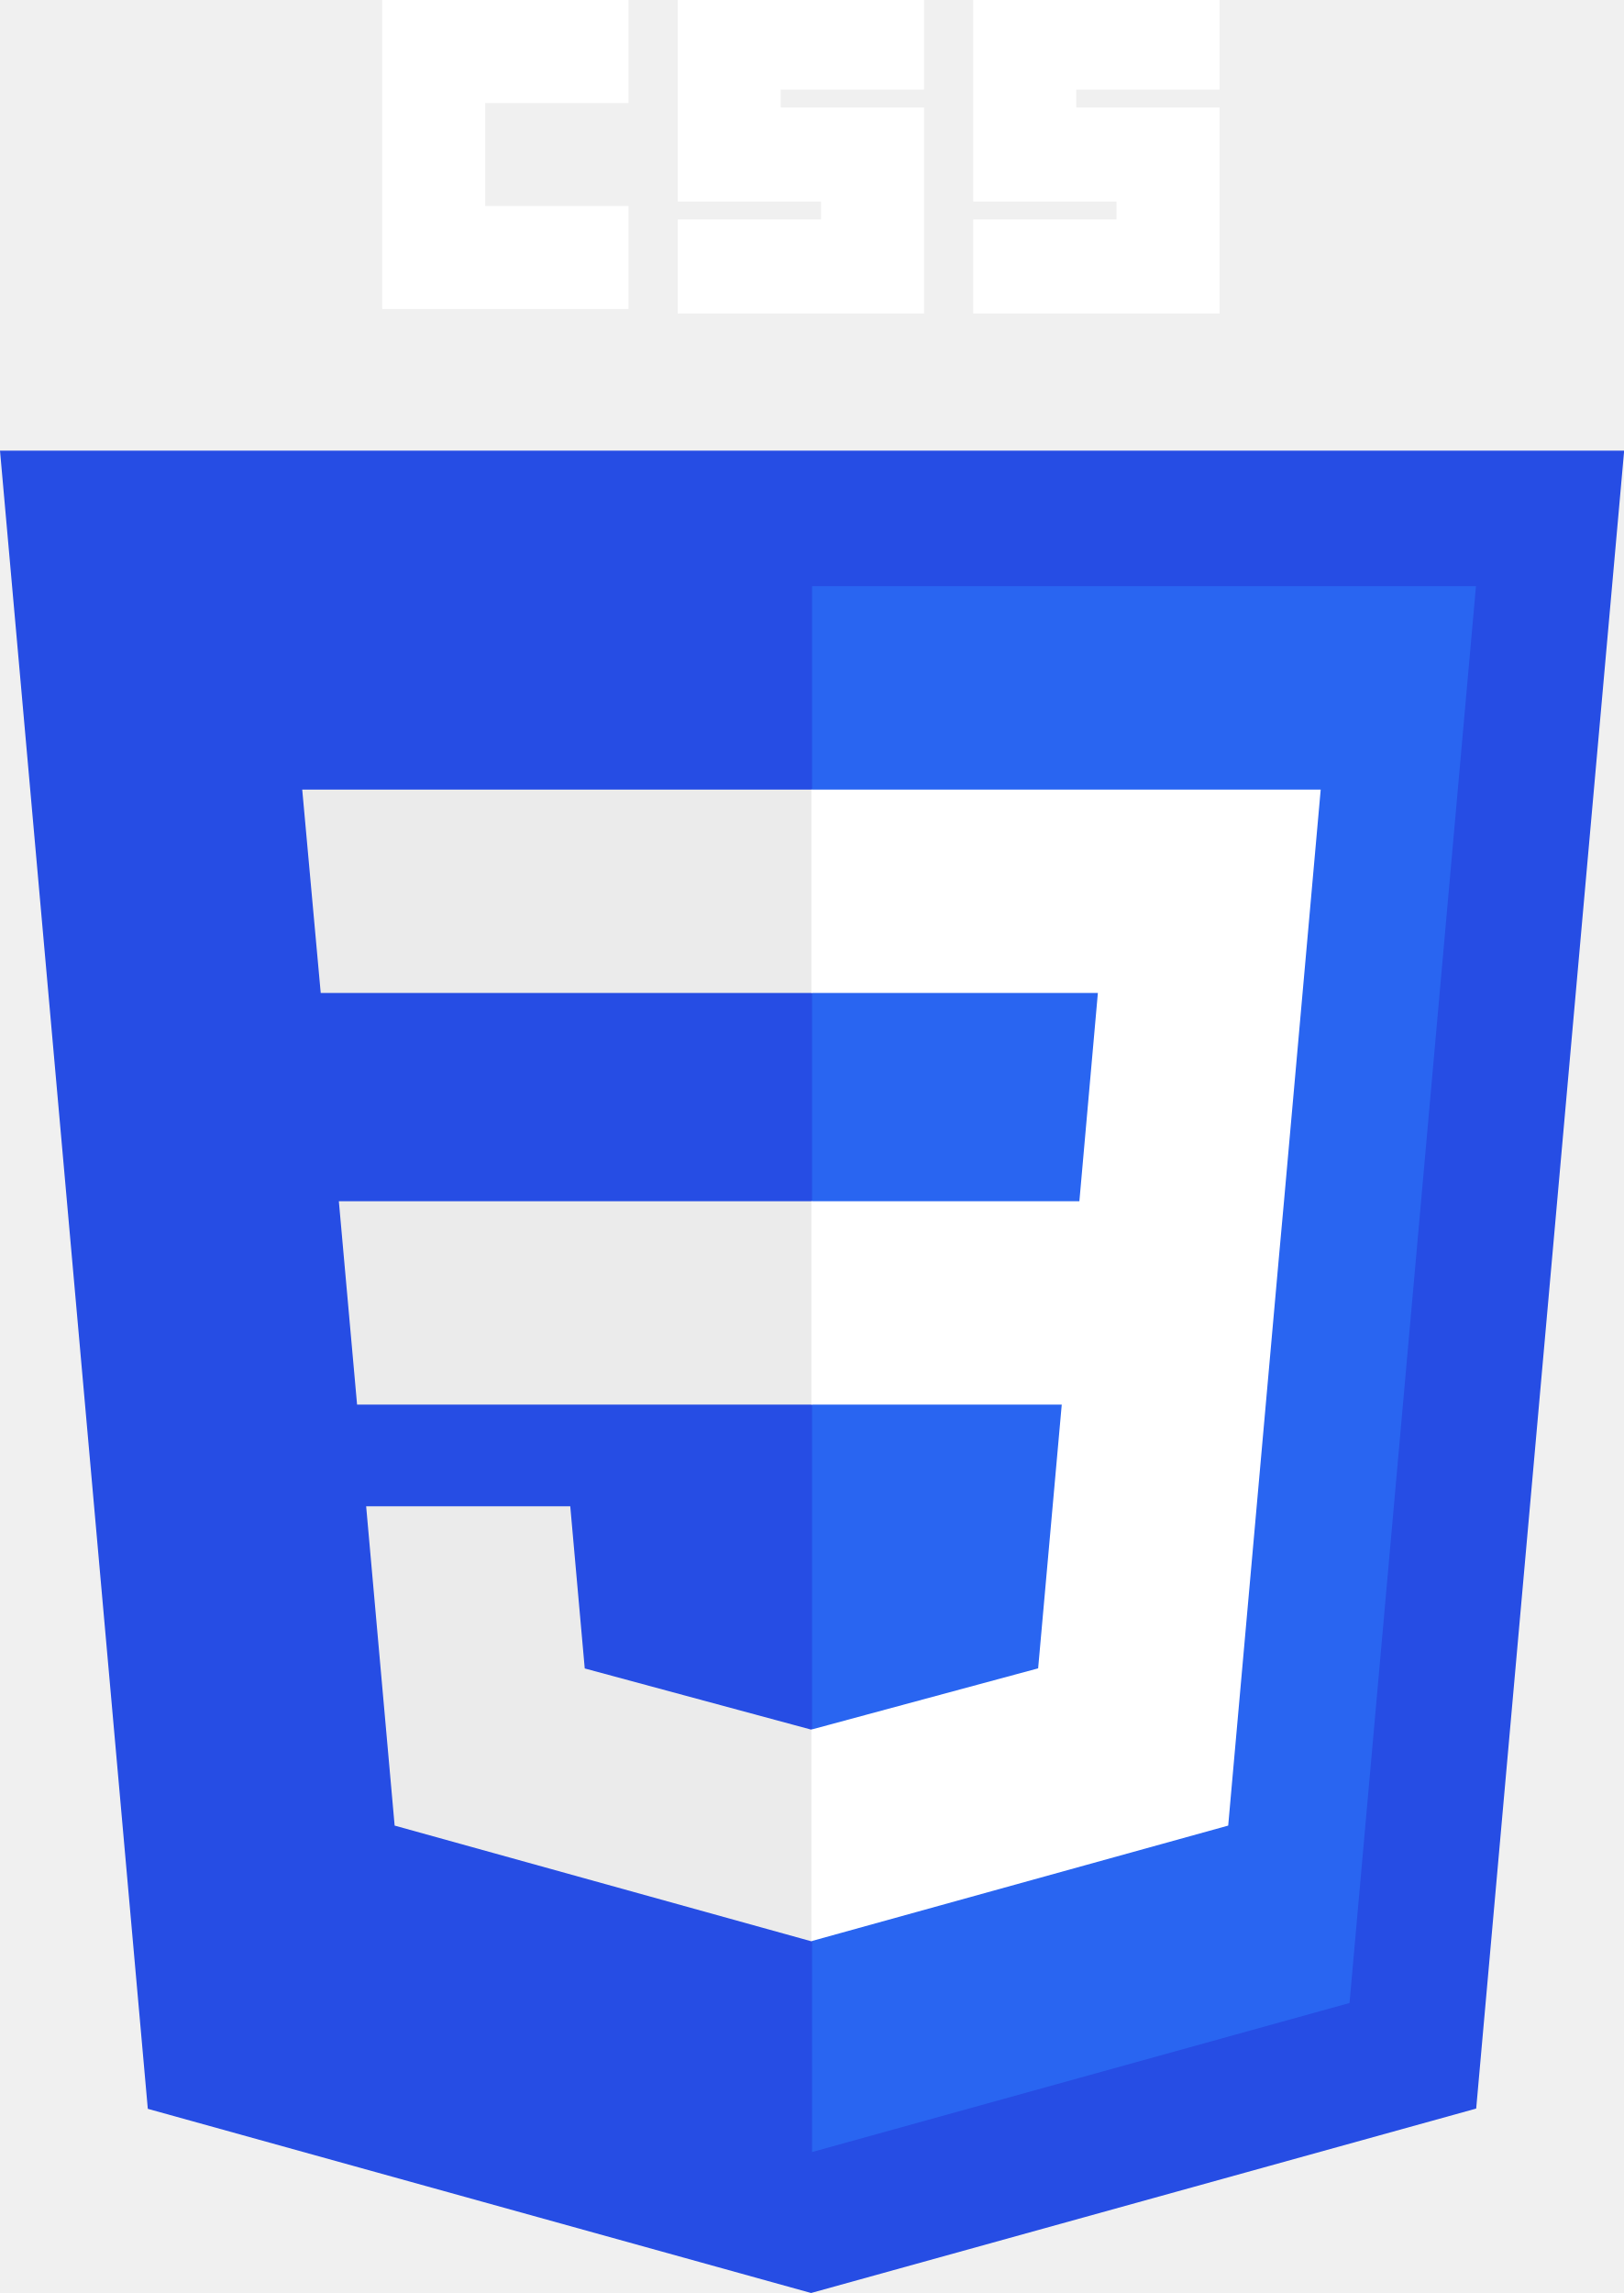
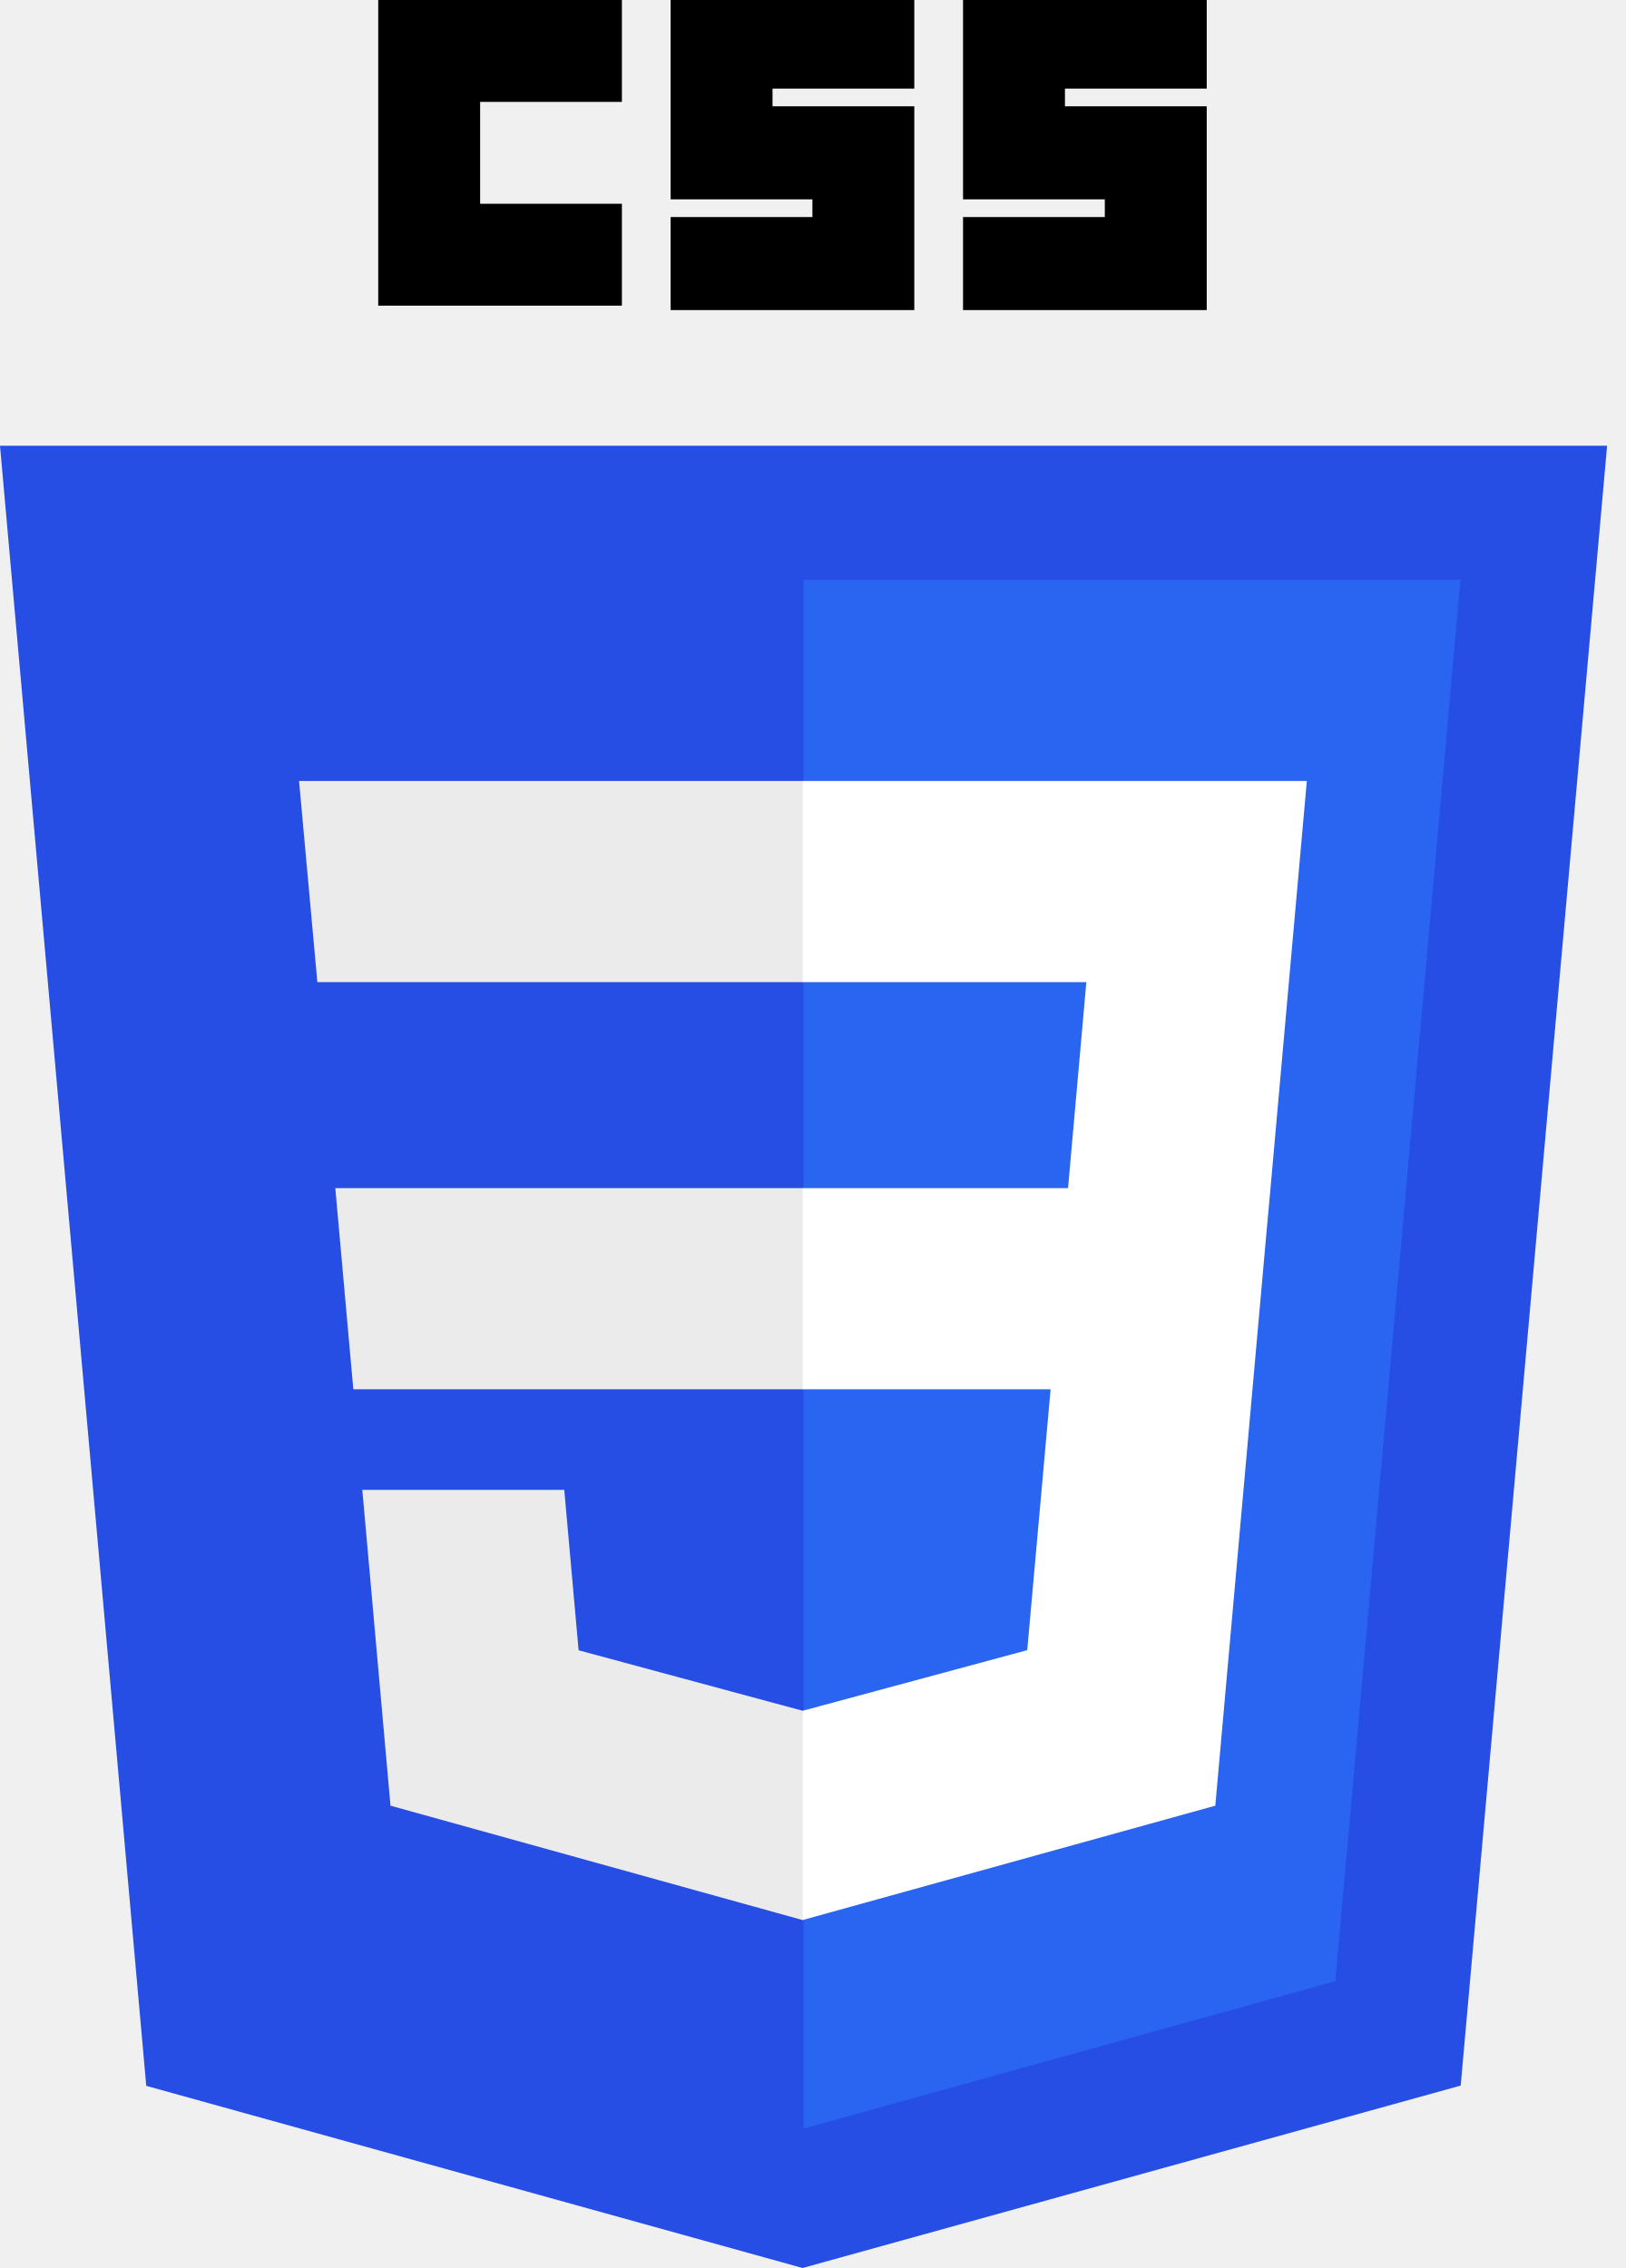
- <svg xmlns="http://www.w3.org/2000/svg" width="85px" height="120px" viewBox="0 0 85 120" version="1.1">
+ <svg xmlns="http://www.w3.org/2000/svg" width="86px" height="120px" viewBox="0 0 86 120" version="1.1">
  <g id="Page-1" stroke="none" stroke-width="1" fill="none" fill-rule="evenodd">
    <g id="Desktop-HD-Copy-2" transform="translate(-370, -4441)">
-       <g id="CSS3_logo_and_wordmark" transform="translate(370, 4441)">
+       <g id="logo-css" transform="translate(370, 4441)">
        <polygon id="polygon2989" fill="#264DE4" points="85.016 23.583 77.271 110.348 42.456 120 7.737 110.362 -2.84217094e-14 23.583" />
        <polygon id="polygon2991" fill="#2965F1" points="70.64 104.823 77.259 30.678 42.508 30.678 42.508 112.623" />
        <polygon id="polygon2993" fill="#EBEBEB" points="17.737 62.863 18.691 73.506 42.508 73.506 42.508 62.863" />
        <polygon id="polygon2995" fill="#EBEBEB" points="42.508 41.321 42.471 41.321 15.82 41.321 16.788 51.965 42.508 51.965" />
        <polygon id="polygon2997" fill="#EBEBEB" points="42.508 101.578 42.508 90.505 42.461 90.517 30.608 87.316 29.85 78.828 24.09 78.828 19.166 78.828 20.657 95.539 42.459 101.591" />
-         <polygon id="path2999" fill="#FFFFFF" points="20.008 0 32.899 0 32.899 5.391 25.399 5.391 25.399 10.781 32.899 10.781 32.899 16.172 20.008 16.172" />
-         <polygon id="path3001" fill="#FFFFFF" points="35.477 0 48.367 0 48.367 4.688 40.867 4.688 40.867 5.625 48.367 5.625 48.367 16.406 35.477 16.406 35.477 11.484 42.977 11.484 42.977 10.547 35.477 10.547" />
-         <polygon id="path3003" fill="#FFFFFF" points="50.945 0 63.836 0 63.836 4.688 56.336 4.688 56.336 5.625 63.836 5.625 63.836 16.406 50.945 16.406 50.945 11.484 58.445 11.484 58.445 10.547 50.945 10.547" />
+         <polygon id="path2999" fill="#000000" points="20.008 0 32.899 0 32.899 5.391 25.399 5.391 25.399 10.781 32.899 10.781 32.899 16.172 20.008 16.172" />
+         <polygon id="path3001" fill="#000000" points="35.477 0 48.367 0 48.367 4.688 40.867 4.688 40.867 5.625 48.367 5.625 48.367 16.406 35.477 16.406 35.477 11.484 42.977 11.484 42.977 10.547 35.477 10.547" />
+         <polygon id="path3003" fill="#000000" points="50.945 0 63.836 0 63.836 4.688 56.336 4.688 56.336 5.625 63.836 5.625 63.836 16.406 50.945 16.406 50.945 11.484 58.445 11.484 58.445 10.547 50.945 10.547" />
        <polygon id="polygon3005" fill="#FFFFFF" points="55.577 73.506 54.341 87.31 42.471 90.514 42.471 101.586 64.29 95.539 64.45 93.741 66.951 65.721 67.211 62.863 69.132 41.321 42.471 41.321 42.471 51.965 57.468 51.965 56.5 62.863 42.471 62.863 42.471 73.506" />
      </g>
    </g>
  </g>
</svg>
